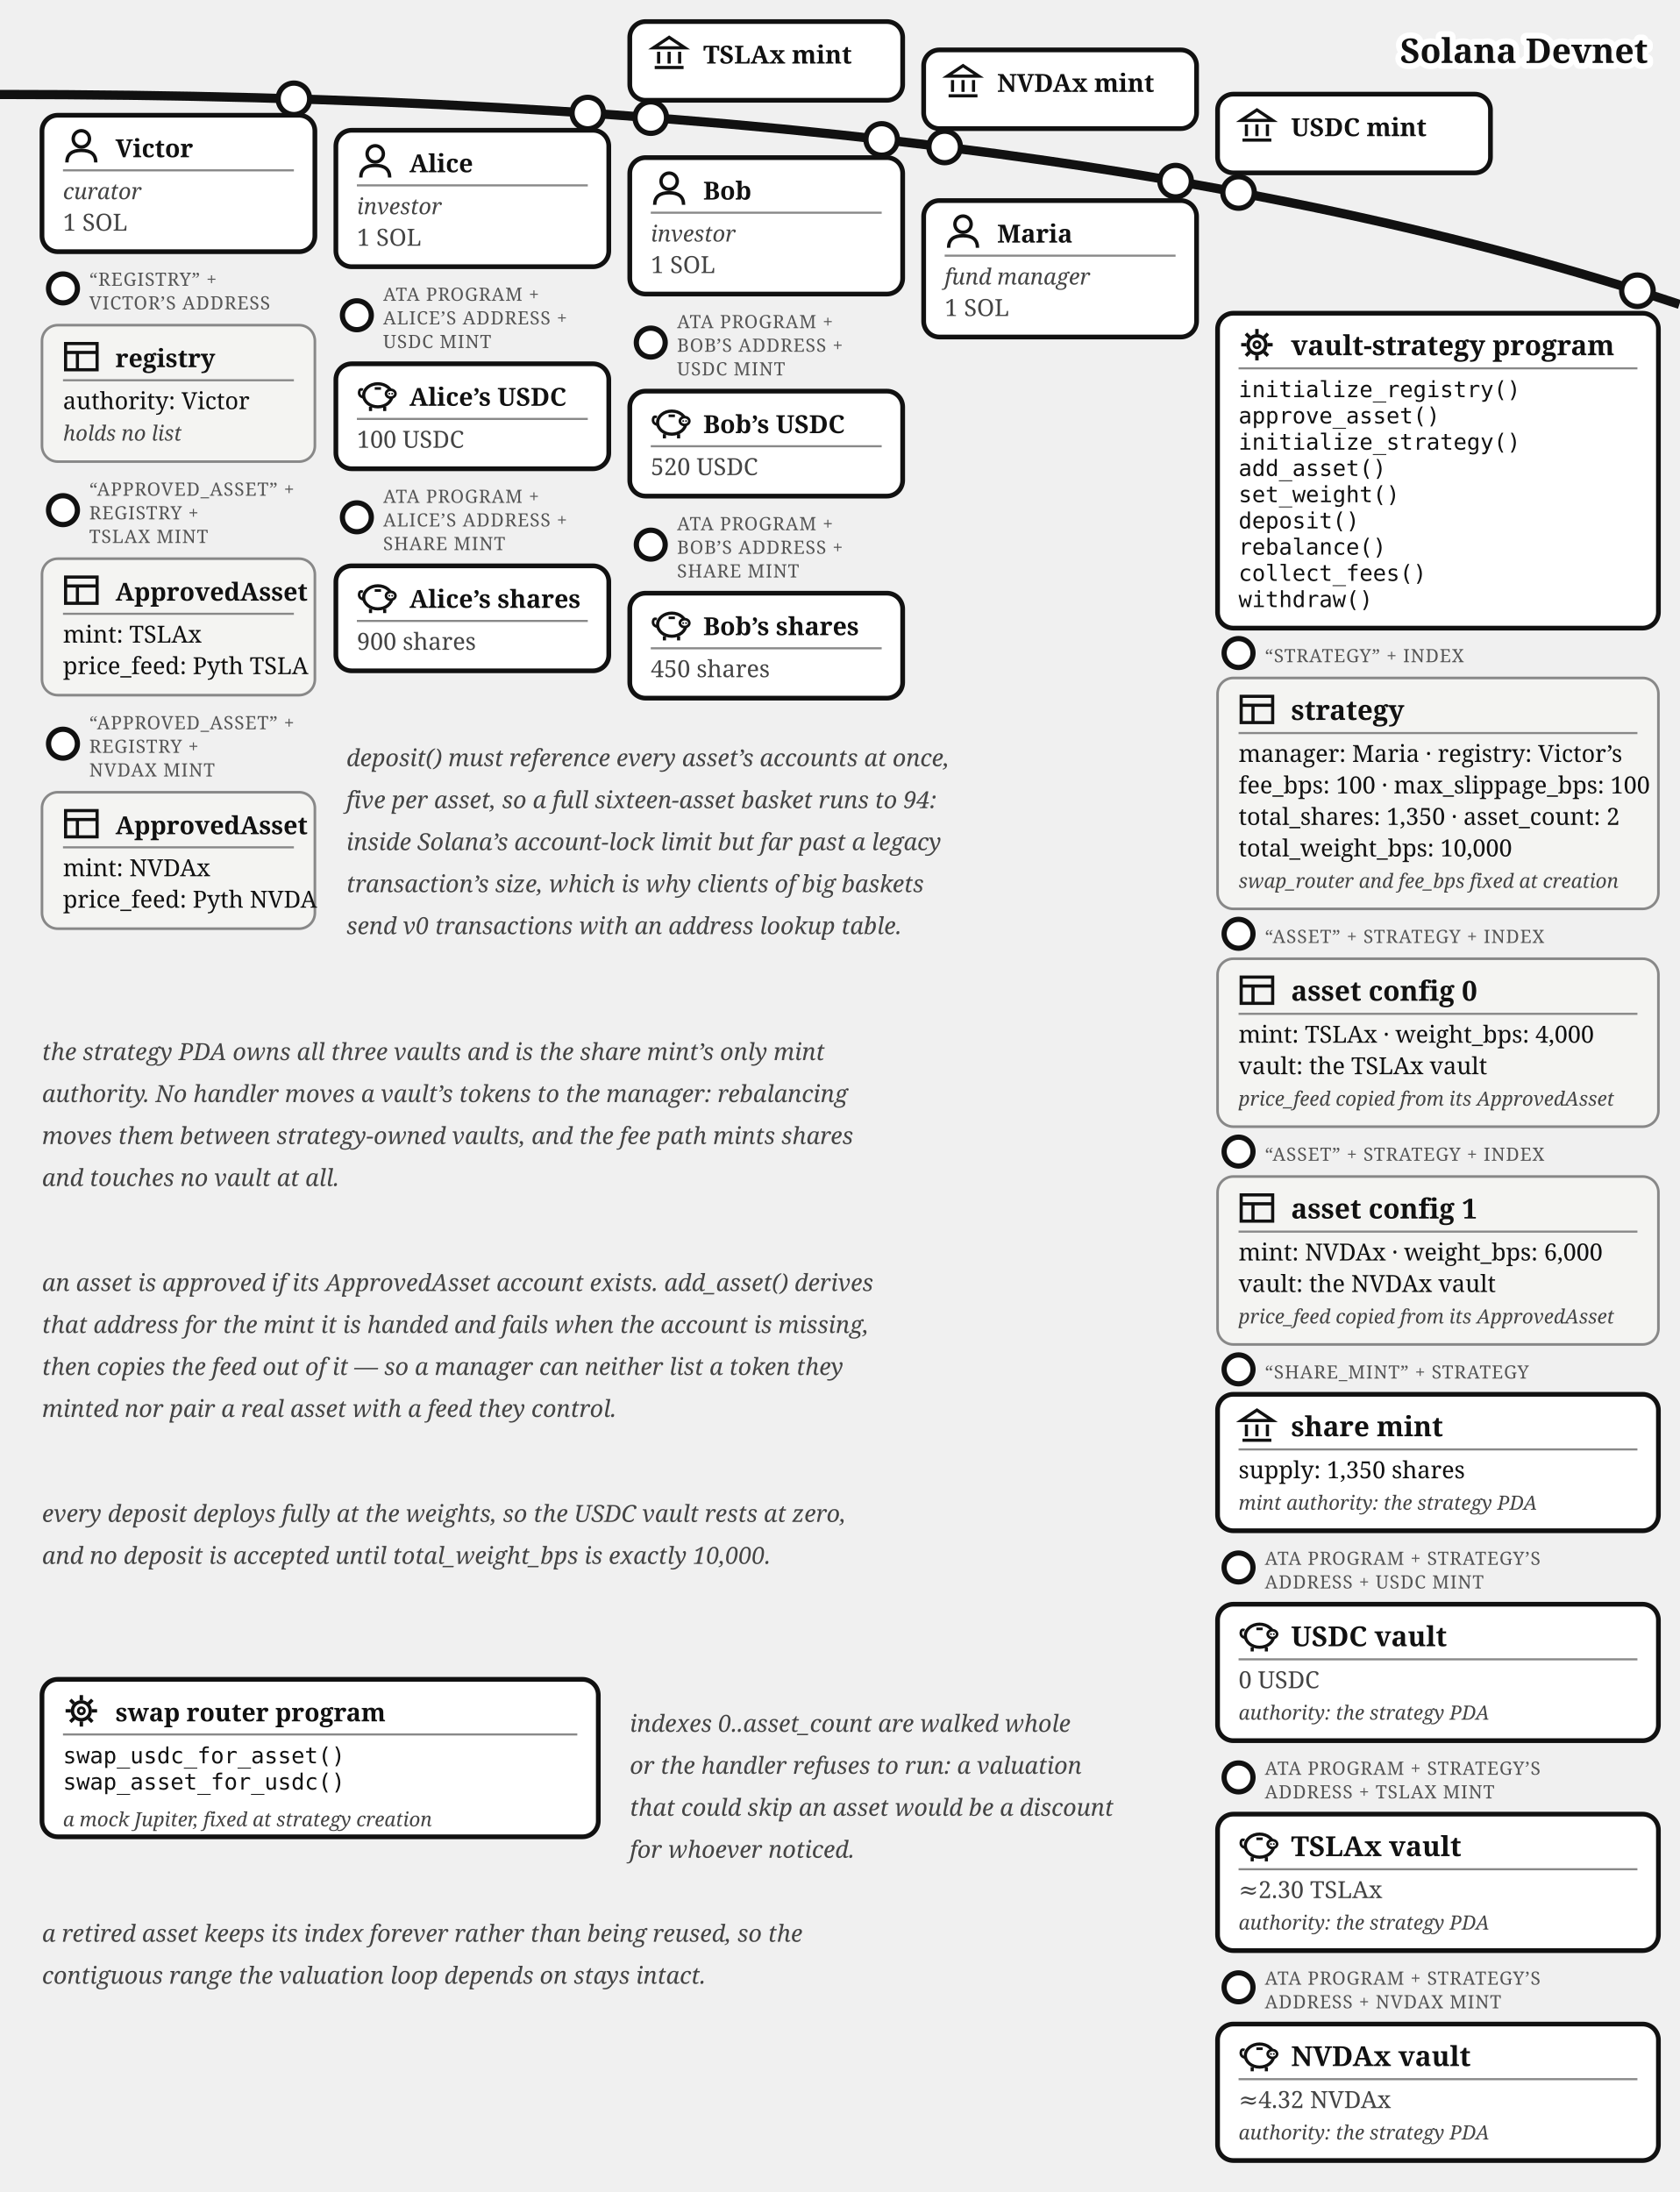
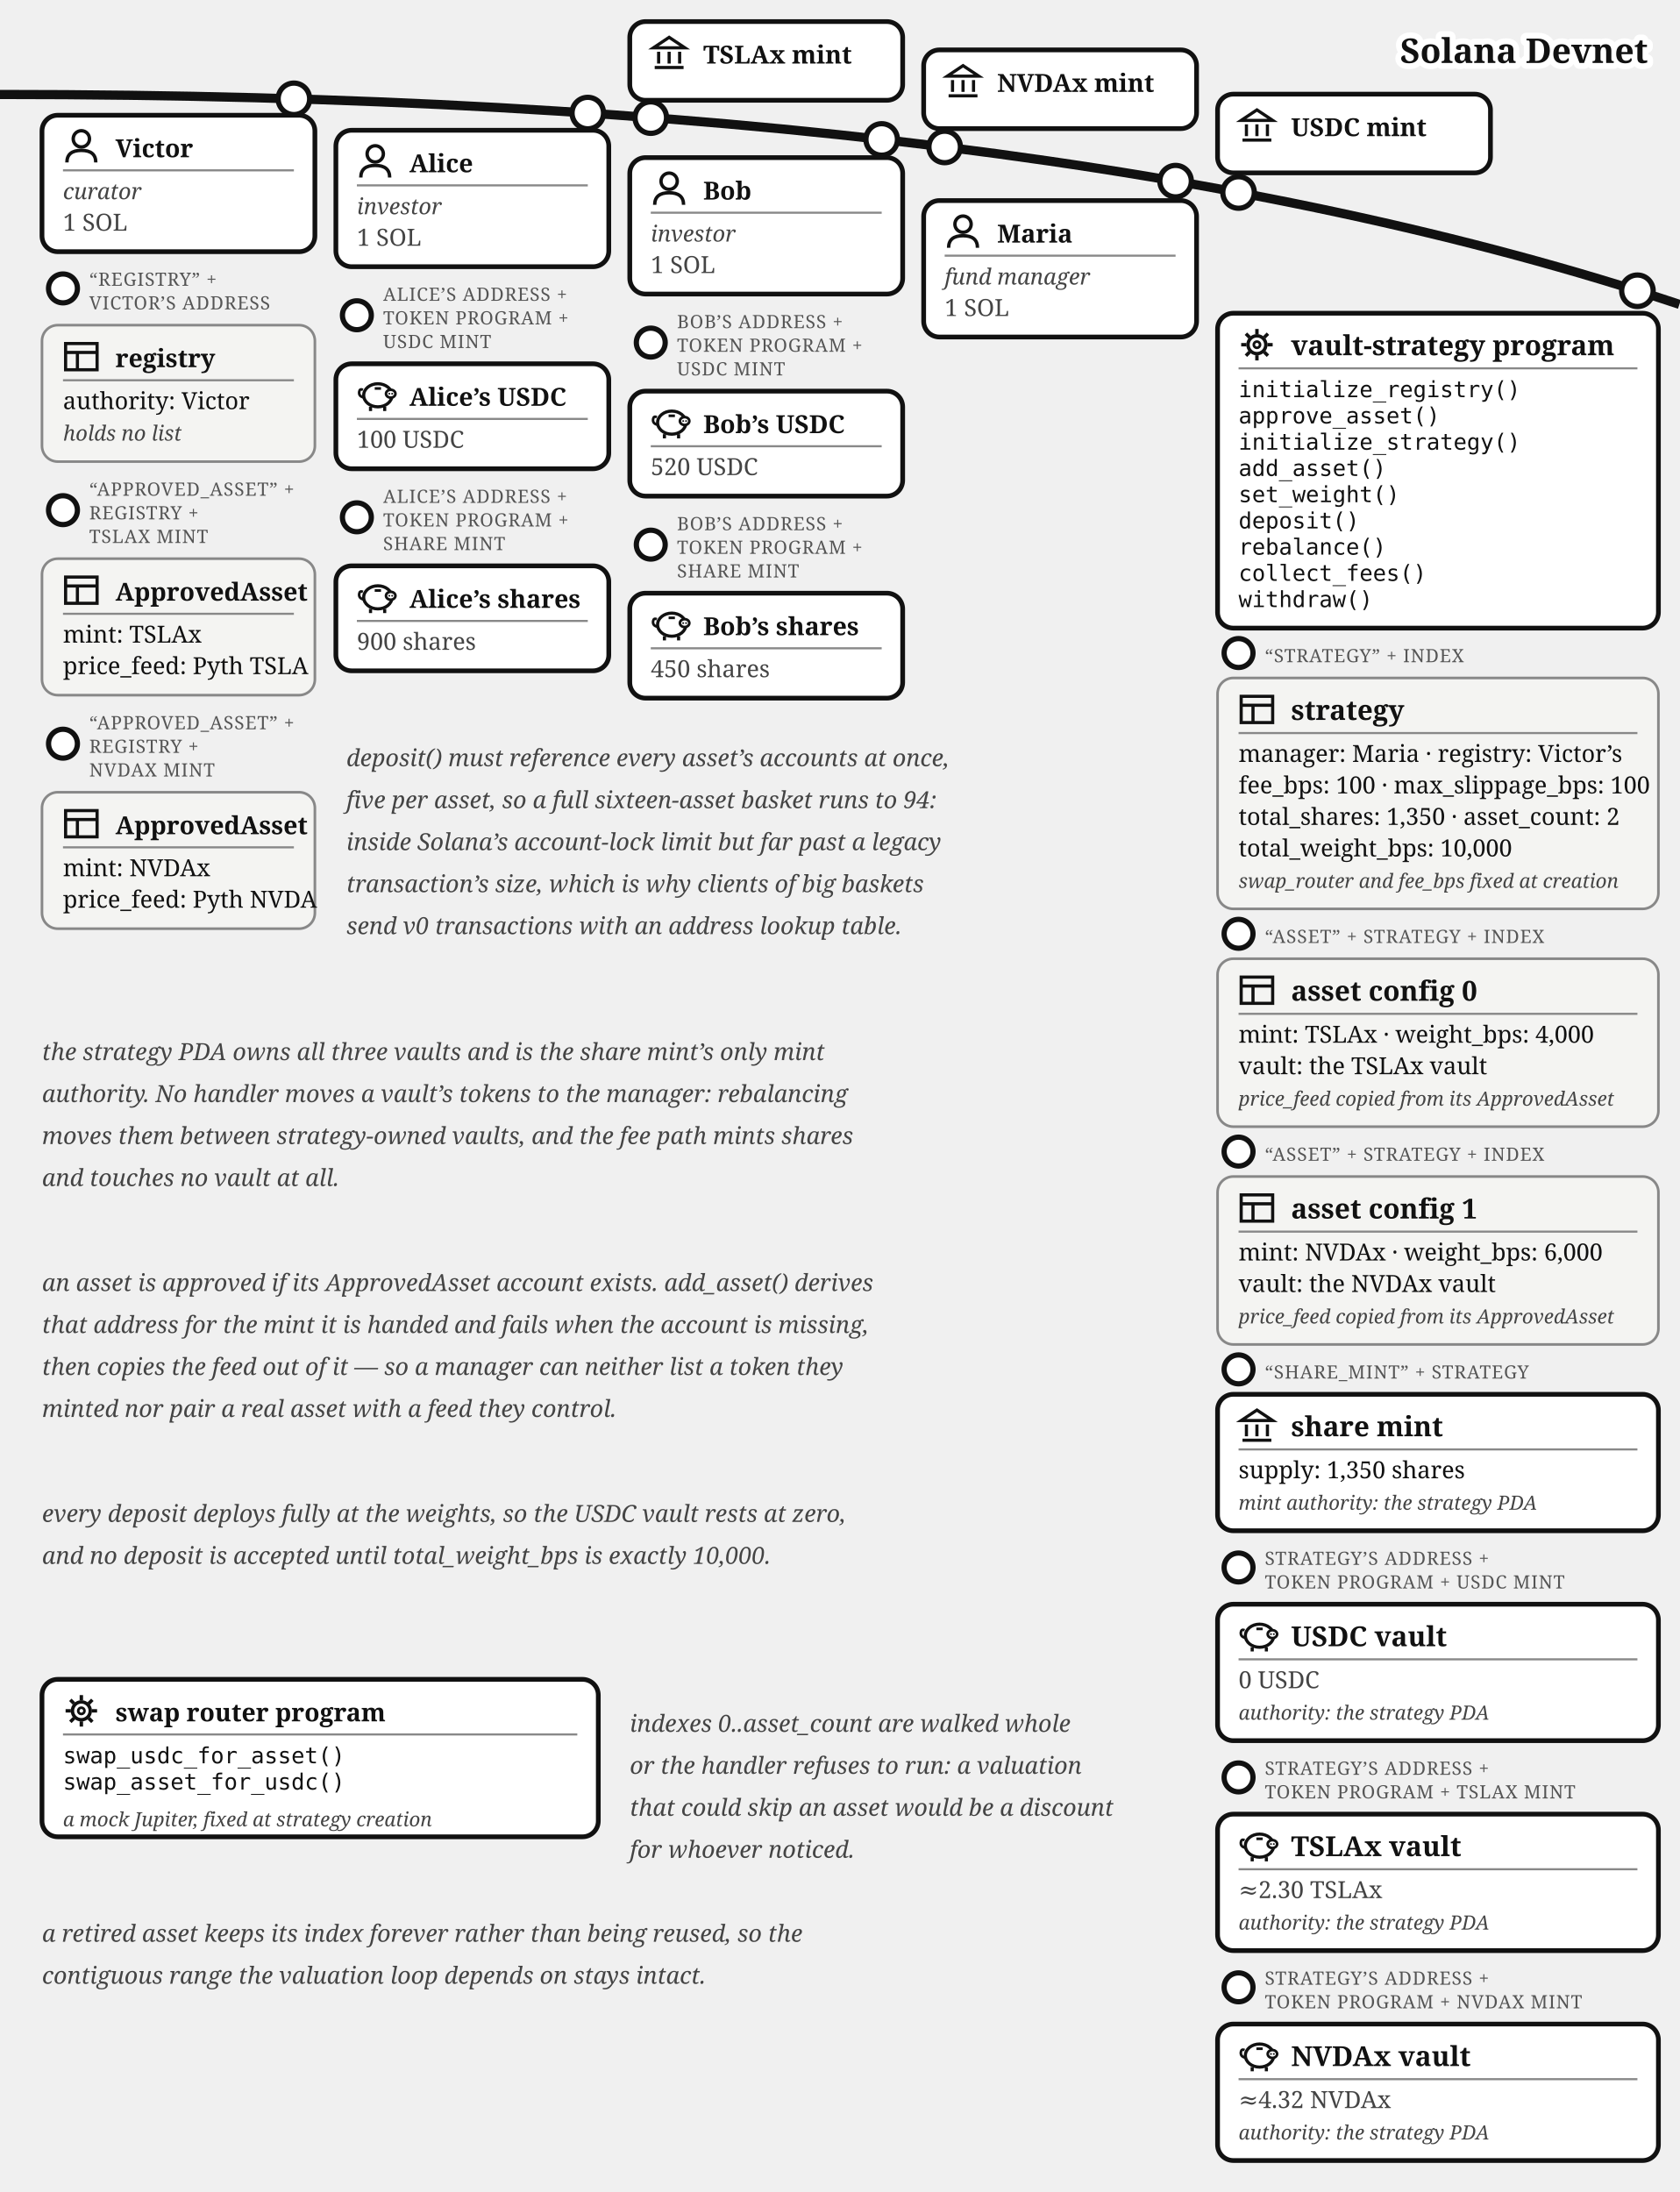
<svg xmlns="http://www.w3.org/2000/svg" viewBox="0 0 640 835.37" font-family="Georgia, serif" fill="#111">
  <path d="M 0,36 Q 400,36 640,116" fill="none" stroke="#111" stroke-width="3.5" />
  <text stroke="#fff" stroke-width="4.5" paint-order="stroke" stroke-linejoin="round" x="628" y="24" font-size="13" fill="#111" font-weight="bold" text-anchor="end">Solana Devnet</text>
  <g>
    <circle cx="248" cy="44.821" r="6" fill="#fff" stroke="#111" stroke-width="2" />
    <rect x="240" y="8.22" width="104" height="30" rx="6" fill="#fff" stroke="#111" stroke-width="1.8" />
    <g transform="translate(248,13.2202)" stroke="#111" stroke-width="1.2" fill="none">
      <path d="M 1,5 L 7,1 L 13,5 Z" />
      <line x1="3" y1="6.5" x2="3" y2="11" />
      <line x1="7" y1="6.5" x2="7" y2="11" />
      <line x1="11" y1="6.5" x2="11" y2="11" />
      <line x1="1.5" y1="12.5" x2="12.5" y2="12.5" />
    </g>
    <text x="268" y="24.22" font-size="9.5" font-weight="bold">TSLAx mint</text>
  </g>
  <g>
    <circle cx="360" cy="56" r="6" fill="#fff" stroke="#111" stroke-width="2" />
    <rect x="352" y="19.015" width="104" height="30" rx="6" fill="#fff" stroke="#111" stroke-width="1.8" />
    <g transform="translate(360,24.0155)" stroke="#111" stroke-width="1.2" fill="none">
      <path d="M 1,5 L 7,1 L 13,5 Z" />
      <line x1="3" y1="6.5" x2="3" y2="11" />
      <line x1="7" y1="6.5" x2="7" y2="11" />
      <line x1="11" y1="6.5" x2="11" y2="11" />
      <line x1="1.5" y1="12.5" x2="12.5" y2="12.5" />
    </g>
    <text x="380" y="35.016" font-size="9.5" font-weight="bold">NVDAx mint</text>
  </g>
  <g>
    <circle cx="472" cy="73.364" r="6" fill="#fff" stroke="#111" stroke-width="2" />
    <rect x="464" y="35.88" width="104" height="30" rx="6" fill="#fff" stroke="#111" stroke-width="1.8" />
    <g transform="translate(472,40.8798)" stroke="#111" stroke-width="1.2" fill="none">
      <path d="M 1,5 L 7,1 L 13,5 Z" />
      <line x1="3" y1="6.5" x2="3" y2="11" />
      <line x1="7" y1="6.5" x2="7" y2="11" />
      <line x1="11" y1="6.5" x2="11" y2="11" />
      <line x1="1.5" y1="12.5" x2="12.5" y2="12.5" />
    </g>
    <text x="492" y="51.88" font-size="9.5" font-weight="bold">USDC mint</text>
  </g>
  <g>
    <circle cx="112" cy="37.663" r="6" fill="#fff" stroke="#111" stroke-width="2" />
    <rect x="16" y="43.917" width="104" height="52" rx="6" fill="#fff" stroke="#111" stroke-width="1.8" />
    <g transform="translate(24,48.9168)">
      <circle cx="7" cy="4" r="3.1" fill="none" stroke="#111" stroke-width="1.3" />
      <path d="M 1.5,13 Q 1.5,8.4 7,8.4 Q 12.5,8.4 12.5,13" fill="none" stroke="#111" stroke-width="1.3" />
    </g>
    <text x="44" y="59.917" font-size="9.5" font-weight="bold">Victor</text>
    <line x1="24" y1="64.917" x2="112" y2="64.917" stroke="#888" stroke-width="0.8" />
    <text x="24" y="75.917" font-size="8.5" font-style="italic" fill="#444">curator</text>
    <text x="24" y="87.917" font-size="9" fill="#444">1 SOL</text>
  </g>
  <g>
    <circle cx="24" cy="109.917" r="5.5" fill="#fff" stroke="#111" stroke-width="2" />
    <text x="34" y="108.917" font-size="7" letter-spacing="0.3" fill="#555">“REGISTRY” +</text>
    <text x="34" y="117.917" font-size="7" letter-spacing="0.3" fill="#555">VICTOR’S ADDRESS</text>
    <rect x="16" y="123.917" width="104" height="52" rx="6" fill="#f4f4f2" stroke="#888" />
    <g transform="translate(24,128.917)" stroke="#111" stroke-width="1.2" fill="none">
      <rect x="1" y="2" width="12" height="10" />
      <line x1="1" y1="5.4" x2="13" y2="5.4" />
      <line x1="5.5" y1="5.4" x2="5.5" y2="12" />
    </g>
    <text x="44" y="139.917" font-size="9.5" font-weight="bold">registry</text>
    <line x1="24" y1="144.917" x2="112" y2="144.917" stroke="#888" stroke-width="0.8" />
    <text x="24" y="155.917" font-size="9">authority: Victor</text>
    <text x="24" y="167.917" font-size="8" font-style="italic" fill="#444">holds no list</text>
  </g>
  <g>
    <circle cx="24" cy="194.417" r="5.5" fill="#fff" stroke="#111" stroke-width="2" />
    <text x="34" y="188.917" font-size="7" letter-spacing="0.3" fill="#555">“APPROVED_ASSET” +</text>
    <text x="34" y="197.917" font-size="7" letter-spacing="0.3" fill="#555">REGISTRY +</text>
    <text x="34" y="206.917" font-size="7" letter-spacing="0.3" fill="#555">TSLAX MINT</text>
    <rect x="16" y="212.917" width="104" height="52" rx="6" fill="#f4f4f2" stroke="#888" />
    <g transform="translate(24,217.917)" stroke="#111" stroke-width="1.2" fill="none">
      <rect x="1" y="2" width="12" height="10" />
      <line x1="1" y1="5.4" x2="13" y2="5.4" />
      <line x1="5.5" y1="5.4" x2="5.5" y2="12" />
    </g>
    <text x="44" y="228.917" font-size="9.5" font-weight="bold">ApprovedAsset</text>
    <line x1="24" y1="233.917" x2="112" y2="233.917" stroke="#888" stroke-width="0.8" />
    <text x="24" y="244.917" font-size="9">mint: TSLAx</text>
    <text x="24" y="256.917" font-size="9">price_feed: Pyth TSLA</text>
  </g>
  <g>
    <circle cx="24" cy="283.417" r="5.5" fill="#fff" stroke="#111" stroke-width="2" />
    <text x="34" y="277.917" font-size="7" letter-spacing="0.3" fill="#555">“APPROVED_ASSET” +</text>
    <text x="34" y="286.917" font-size="7" letter-spacing="0.3" fill="#555">REGISTRY +</text>
    <text x="34" y="295.917" font-size="7" letter-spacing="0.3" fill="#555">NVDAX MINT</text>
    <rect x="16" y="301.917" width="104" height="52" rx="6" fill="#f4f4f2" stroke="#888" />
    <g transform="translate(24,306.917)" stroke="#111" stroke-width="1.2" fill="none">
      <rect x="1" y="2" width="12" height="10" />
      <line x1="1" y1="5.4" x2="13" y2="5.4" />
      <line x1="5.5" y1="5.4" x2="5.5" y2="12" />
    </g>
    <text x="44" y="317.917" font-size="9.5" font-weight="bold">ApprovedAsset</text>
    <line x1="24" y1="322.917" x2="112" y2="322.917" stroke="#888" stroke-width="0.8" />
    <text x="24" y="333.917" font-size="9">mint: NVDAx</text>
    <text x="24" y="345.917" font-size="9">price_feed: Pyth NVDA</text>
  </g>
  <g>
    <circle cx="224" cy="43.091" r="6" fill="#fff" stroke="#111" stroke-width="2" />
    <rect x="128" y="49.644" width="104" height="52" rx="6" fill="#fff" stroke="#111" stroke-width="1.8" />
    <g transform="translate(136,54.6439)">
      <circle cx="7" cy="4" r="3.1" fill="none" stroke="#111" stroke-width="1.3" />
      <path d="M 1.5,13 Q 1.5,8.4 7,8.4 Q 12.5,8.4 12.5,13" fill="none" stroke="#111" stroke-width="1.3" />
    </g>
    <text x="156" y="65.644" font-size="9.5" font-weight="bold">Alice</text>
    <line x1="136" y1="70.644" x2="224" y2="70.644" stroke="#888" stroke-width="0.8" />
    <text x="136" y="81.644" font-size="8.5" font-style="italic" fill="#444">investor</text>
    <text x="136" y="93.644" font-size="9" fill="#444">1 SOL</text>
  </g>
  <g>
    <circle cx="136" cy="120.144" r="5.5" fill="#fff" stroke="#111" stroke-width="2" />
-     <text x="146" y="114.644" font-size="7" letter-spacing="0.3" fill="#555">ATA PROGRAM +</text>
-     <text x="146" y="123.644" font-size="7" letter-spacing="0.3" fill="#555">ALICE’S ADDRESS +</text>
+     <text x="146" y="114.644" font-size="7" letter-spacing="0.3" fill="#555">ALICE’S ADDRESS +</text>
+     <text x="146" y="123.644" font-size="7" letter-spacing="0.3" fill="#555">TOKEN PROGRAM +</text>
    <text x="146" y="132.644" font-size="7" letter-spacing="0.3" fill="#555">USDC MINT</text>
    <rect x="128" y="138.644" width="104" height="40" rx="6" fill="#fff" stroke="#111" stroke-width="1.8" />
    <g transform="translate(136,143.644)">
      <path d="M 2.6,7.8 Q 0.6,7.4 0.9,5.6 Q 1.1,4.4 2.3,4.9" fill="none" stroke="#111" stroke-width="1" />
      <ellipse cx="8" cy="7" rx="5.4" ry="4.4" fill="none" stroke="#111" stroke-width="1.2" />
      <ellipse cx="12.9" cy="6.4" rx="1.8" ry="1.5" fill="#fff" stroke="#111" stroke-width="1" />
      <circle cx="12.35" cy="6.4" r="0.35" fill="#111" />
      <circle cx="13.45" cy="6.4" r="0.35" fill="#111" />
      <line x1="5.2" y1="11.4" x2="5.2" y2="13" stroke="#111" stroke-width="1.2" />
      <line x1="10.6" y1="11.4" x2="10.6" y2="13" stroke="#111" stroke-width="1.2" />
      <line x1="6.8" y1="4.4" x2="9.2" y2="4.4" stroke="#111" stroke-width="1" />
    </g>
    <text x="156" y="154.644" font-size="9.5" font-weight="bold">Alice’s USDC</text>
    <line x1="136" y1="159.644" x2="224" y2="159.644" stroke="#888" stroke-width="0.8" />
    <text x="136" y="170.644" font-size="9" fill="#444">100 USDC</text>
  </g>
  <g>
    <circle cx="136" cy="197.144" r="5.5" fill="#fff" stroke="#111" stroke-width="2" />
-     <text x="146" y="191.644" font-size="7" letter-spacing="0.3" fill="#555">ATA PROGRAM +</text>
-     <text x="146" y="200.644" font-size="7" letter-spacing="0.3" fill="#555">ALICE’S ADDRESS +</text>
+     <text x="146" y="191.644" font-size="7" letter-spacing="0.3" fill="#555">ALICE’S ADDRESS +</text>
+     <text x="146" y="200.644" font-size="7" letter-spacing="0.3" fill="#555">TOKEN PROGRAM +</text>
    <text x="146" y="209.644" font-size="7" letter-spacing="0.3" fill="#555">SHARE MINT</text>
    <rect x="128" y="215.644" width="104" height="40" rx="6" fill="#fff" stroke="#111" stroke-width="1.8" />
    <g transform="translate(136,220.644)">
      <path d="M 2.6,7.8 Q 0.6,7.4 0.9,5.6 Q 1.1,4.4 2.3,4.9" fill="none" stroke="#111" stroke-width="1" />
      <ellipse cx="8" cy="7" rx="5.4" ry="4.4" fill="none" stroke="#111" stroke-width="1.2" />
      <ellipse cx="12.9" cy="6.4" rx="1.8" ry="1.5" fill="#fff" stroke="#111" stroke-width="1" />
      <circle cx="12.35" cy="6.4" r="0.35" fill="#111" />
      <circle cx="13.45" cy="6.4" r="0.35" fill="#111" />
      <line x1="5.2" y1="11.4" x2="5.2" y2="13" stroke="#111" stroke-width="1.2" />
      <line x1="10.6" y1="11.4" x2="10.6" y2="13" stroke="#111" stroke-width="1.2" />
      <line x1="6.8" y1="4.4" x2="9.2" y2="4.4" stroke="#111" stroke-width="1" />
    </g>
    <text x="156" y="231.644" font-size="9.5" font-weight="bold">Alice’s shares</text>
    <line x1="136" y1="236.644" x2="224" y2="236.644" stroke="#888" stroke-width="0.8" />
    <text x="136" y="247.644" font-size="9" fill="#444">900 shares</text>
  </g>
  <g>
    <circle cx="336" cy="53.138" r="6" fill="#fff" stroke="#111" stroke-width="2" />
    <rect x="240" y="60.062" width="104" height="52" rx="6" fill="#fff" stroke="#111" stroke-width="1.8" />
    <g transform="translate(248,65.0617)">
      <circle cx="7" cy="4" r="3.1" fill="none" stroke="#111" stroke-width="1.3" />
      <path d="M 1.5,13 Q 1.5,8.4 7,8.4 Q 12.5,8.4 12.5,13" fill="none" stroke="#111" stroke-width="1.3" />
    </g>
    <text x="268" y="76.062" font-size="9.5" font-weight="bold">Bob</text>
    <line x1="248" y1="81.062" x2="336" y2="81.062" stroke="#888" stroke-width="0.8" />
    <text x="248" y="92.062" font-size="8.5" font-style="italic" fill="#444">investor</text>
    <text x="248" y="104.062" font-size="9" fill="#444">1 SOL</text>
  </g>
  <g>
    <circle cx="248" cy="130.562" r="5.5" fill="#fff" stroke="#111" stroke-width="2" />
-     <text x="258" y="125.062" font-size="7" letter-spacing="0.3" fill="#555">ATA PROGRAM +</text>
-     <text x="258" y="134.062" font-size="7" letter-spacing="0.3" fill="#555">BOB’S ADDRESS +</text>
+     <text x="258" y="125.062" font-size="7" letter-spacing="0.3" fill="#555">BOB’S ADDRESS +</text>
+     <text x="258" y="134.062" font-size="7" letter-spacing="0.3" fill="#555">TOKEN PROGRAM +</text>
    <text x="258" y="143.062" font-size="7" letter-spacing="0.3" fill="#555">USDC MINT</text>
    <rect x="240" y="149.062" width="104" height="40" rx="6" fill="#fff" stroke="#111" stroke-width="1.8" />
    <g transform="translate(248,154.062)">
      <path d="M 2.6,7.8 Q 0.6,7.4 0.9,5.6 Q 1.1,4.4 2.3,4.9" fill="none" stroke="#111" stroke-width="1" />
      <ellipse cx="8" cy="7" rx="5.4" ry="4.4" fill="none" stroke="#111" stroke-width="1.2" />
      <ellipse cx="12.9" cy="6.4" rx="1.8" ry="1.5" fill="#fff" stroke="#111" stroke-width="1" />
      <circle cx="12.35" cy="6.4" r="0.35" fill="#111" />
      <circle cx="13.45" cy="6.4" r="0.35" fill="#111" />
      <line x1="5.2" y1="11.4" x2="5.2" y2="13" stroke="#111" stroke-width="1.2" />
      <line x1="10.6" y1="11.4" x2="10.6" y2="13" stroke="#111" stroke-width="1.2" />
      <line x1="6.8" y1="4.4" x2="9.2" y2="4.4" stroke="#111" stroke-width="1" />
    </g>
    <text x="268" y="165.062" font-size="9.5" font-weight="bold">Bob’s USDC</text>
    <line x1="248" y1="170.062" x2="336" y2="170.062" stroke="#888" stroke-width="0.8" />
    <text x="248" y="181.062" font-size="9" fill="#444">520 USDC</text>
  </g>
  <g>
    <circle cx="248" cy="207.562" r="5.5" fill="#fff" stroke="#111" stroke-width="2" />
-     <text x="258" y="202.062" font-size="7" letter-spacing="0.3" fill="#555">ATA PROGRAM +</text>
-     <text x="258" y="211.062" font-size="7" letter-spacing="0.3" fill="#555">BOB’S ADDRESS +</text>
+     <text x="258" y="202.062" font-size="7" letter-spacing="0.3" fill="#555">BOB’S ADDRESS +</text>
+     <text x="258" y="211.062" font-size="7" letter-spacing="0.3" fill="#555">TOKEN PROGRAM +</text>
    <text x="258" y="220.062" font-size="7" letter-spacing="0.3" fill="#555">SHARE MINT</text>
    <rect x="240" y="226.062" width="104" height="40" rx="6" fill="#fff" stroke="#111" stroke-width="1.8" />
    <g transform="translate(248,231.062)">
      <path d="M 2.6,7.8 Q 0.6,7.4 0.9,5.6 Q 1.1,4.4 2.3,4.9" fill="none" stroke="#111" stroke-width="1" />
      <ellipse cx="8" cy="7" rx="5.4" ry="4.4" fill="none" stroke="#111" stroke-width="1.2" />
      <ellipse cx="12.9" cy="6.4" rx="1.8" ry="1.5" fill="#fff" stroke="#111" stroke-width="1" />
      <circle cx="12.35" cy="6.4" r="0.35" fill="#111" />
      <circle cx="13.45" cy="6.4" r="0.35" fill="#111" />
      <line x1="5.2" y1="11.4" x2="5.2" y2="13" stroke="#111" stroke-width="1.2" />
      <line x1="10.6" y1="11.4" x2="10.6" y2="13" stroke="#111" stroke-width="1.2" />
      <line x1="6.8" y1="4.4" x2="9.2" y2="4.4" stroke="#111" stroke-width="1" />
    </g>
    <text x="268" y="242.062" font-size="9.5" font-weight="bold">Bob’s shares</text>
    <line x1="248" y1="247.062" x2="336" y2="247.062" stroke="#888" stroke-width="0.8" />
    <text x="248" y="258.062" font-size="9" fill="#444">450 shares</text>
  </g>
  <g>
    <circle cx="448" cy="69.033" r="6" fill="#fff" stroke="#111" stroke-width="2" />
    <rect x="352" y="76.436" width="104" height="52" rx="6" fill="#fff" stroke="#111" stroke-width="1.8" />
    <g transform="translate(360,81.4364)">
      <circle cx="7" cy="4" r="3.1" fill="none" stroke="#111" stroke-width="1.3" />
      <path d="M 1.5,13 Q 1.5,8.4 7,8.4 Q 12.5,8.4 12.5,13" fill="none" stroke="#111" stroke-width="1.3" />
    </g>
    <text x="380" y="92.436" font-size="9.5" font-weight="bold">Maria</text>
    <line x1="360" y1="97.436" x2="448" y2="97.436" stroke="#888" stroke-width="0.8" />
    <text x="360" y="108.436" font-size="8.5" font-style="italic" fill="#444">fund manager</text>
    <text x="360" y="120.436" font-size="9" fill="#444">1 SOL</text>
  </g>
  <g>
    <circle cx="624" cy="110.812" r="6" fill="#fff" stroke="#111" stroke-width="2" />
    <rect x="464" y="119.37" width="168" height="120" rx="6" fill="#fff" stroke="#111" stroke-width="1.8" />
    <g transform="translate(472,124.37)">
      <circle cx="7" cy="7" r="3.4" fill="none" stroke="#111" stroke-width="1.3" />
      <circle cx="7" cy="7" r="1.2" fill="none" stroke="#111" stroke-width="1" />
      <g stroke="#111" stroke-width="1.3">
        <line x1="7" y1="1" x2="7" y2="3" />
        <line x1="7" y1="11" x2="7" y2="13" />
        <line x1="1" y1="7" x2="3" y2="7" />
        <line x1="11" y1="7" x2="13" y2="7" />
        <line x1="2.8" y1="2.8" x2="4.2" y2="4.2" />
        <line x1="9.8" y1="9.8" x2="11.2" y2="11.2" />
        <line x1="11.2" y1="2.8" x2="9.8" y2="4.2" />
        <line x1="2.8" y1="11.2" x2="4.2" y2="9.8" />
      </g>
    </g>
    <text x="492" y="135.37" font-size="10.5" font-weight="bold">vault-strategy program</text>
    <line x1="472" y1="140.37" x2="624" y2="140.37" stroke="#888" stroke-width="0.8" />
    <text x="472" y="151.37" font-size="8.5" font-family="Menlo, monospace">initialize_registry()</text>
    <text x="472" y="161.37" font-size="8.5" font-family="Menlo, monospace">approve_asset()</text>
    <text x="472" y="171.37" font-size="8.5" font-family="Menlo, monospace">initialize_strategy()</text>
    <text x="472" y="181.37" font-size="8.5" font-family="Menlo, monospace">add_asset()</text>
    <text x="472" y="191.37" font-size="8.5" font-family="Menlo, monospace">set_weight()</text>
    <text x="472" y="201.37" font-size="8.5" font-family="Menlo, monospace">deposit()</text>
    <text x="472" y="211.37" font-size="8.5" font-family="Menlo, monospace">rebalance()</text>
    <text x="472" y="221.37" font-size="8.5" font-family="Menlo, monospace">collect_fees()</text>
    <text x="472" y="231.37" font-size="8.5" font-family="Menlo, monospace">withdraw()</text>
  </g>
  <g>
    <circle cx="472" cy="248.87" r="5.5" fill="#fff" stroke="#111" stroke-width="2" />
    <text x="482" y="252.37" font-size="7" letter-spacing="0.3" fill="#555">“STRATEGY” + INDEX</text>
    <rect x="464" y="258.37" width="168" height="88" rx="6" fill="#f4f4f2" stroke="#888" />
    <g transform="translate(472,263.37)" stroke="#111" stroke-width="1.2" fill="none">
      <rect x="1" y="2" width="12" height="10" />
      <line x1="1" y1="5.4" x2="13" y2="5.4" />
      <line x1="5.5" y1="5.4" x2="5.5" y2="12" />
    </g>
    <text x="492" y="274.37" font-size="10.5" font-weight="bold">strategy</text>
    <line x1="472" y1="279.37" x2="624" y2="279.37" stroke="#888" stroke-width="0.8" />
    <text x="472" y="290.37" font-size="9">manager: Maria · registry: Victor’s</text>
    <text x="472" y="302.37" font-size="9">fee_bps: 100 · max_slippage_bps: 100</text>
    <text x="472" y="314.37" font-size="9">total_shares: 1,350 · asset_count: 2</text>
    <text x="472" y="326.37" font-size="9">total_weight_bps: 10,000</text>
    <text x="472" y="338.37" font-size="7.5" font-style="italic" fill="#444">swap_router and fee_bps fixed at creation</text>
  </g>
  <g>
    <circle cx="472" cy="355.87" r="5.5" fill="#fff" stroke="#111" stroke-width="2" />
    <text x="482" y="359.37" font-size="7" letter-spacing="0.3" fill="#555">“ASSET” + STRATEGY + INDEX</text>
    <rect x="464" y="365.37" width="168" height="64" rx="6" fill="#f4f4f2" stroke="#888" />
    <g transform="translate(472,370.37)" stroke="#111" stroke-width="1.2" fill="none">
      <rect x="1" y="2" width="12" height="10" />
      <line x1="1" y1="5.4" x2="13" y2="5.4" />
      <line x1="5.5" y1="5.4" x2="5.5" y2="12" />
    </g>
    <text x="492" y="381.37" font-size="10.5" font-weight="bold">asset config 0</text>
    <line x1="472" y1="386.37" x2="624" y2="386.37" stroke="#888" stroke-width="0.8" />
    <text x="472" y="397.37" font-size="9">mint: TSLAx · weight_bps: 4,000</text>
    <text x="472" y="409.37" font-size="9">vault: the TSLAx vault</text>
    <text x="472" y="421.37" font-size="7.5" font-style="italic" fill="#444">price_feed copied from its ApprovedAsset</text>
  </g>
  <g>
    <circle cx="472" cy="438.87" r="5.5" fill="#fff" stroke="#111" stroke-width="2" />
    <text x="482" y="442.37" font-size="7" letter-spacing="0.3" fill="#555">“ASSET” + STRATEGY + INDEX</text>
    <rect x="464" y="448.37" width="168" height="64" rx="6" fill="#f4f4f2" stroke="#888" />
    <g transform="translate(472,453.37)" stroke="#111" stroke-width="1.2" fill="none">
      <rect x="1" y="2" width="12" height="10" />
      <line x1="1" y1="5.4" x2="13" y2="5.4" />
      <line x1="5.5" y1="5.4" x2="5.5" y2="12" />
    </g>
    <text x="492" y="464.37" font-size="10.5" font-weight="bold">asset config 1</text>
    <line x1="472" y1="469.37" x2="624" y2="469.37" stroke="#888" stroke-width="0.8" />
    <text x="472" y="480.37" font-size="9">mint: NVDAx · weight_bps: 6,000</text>
    <text x="472" y="492.37" font-size="9">vault: the NVDAx vault</text>
    <text x="472" y="504.37" font-size="7.5" font-style="italic" fill="#444">price_feed copied from its ApprovedAsset</text>
  </g>
  <g>
    <circle cx="472" cy="521.87" r="5.5" fill="#fff" stroke="#111" stroke-width="2" />
    <text x="482" y="525.37" font-size="7" letter-spacing="0.3" fill="#555">“SHARE_MINT” + STRATEGY</text>
    <rect x="464" y="531.37" width="168" height="52" rx="6" fill="#fff" stroke="#111" stroke-width="1.8" />
    <g transform="translate(472,536.37)" stroke="#111" stroke-width="1.2" fill="none">
      <path d="M 1,5 L 7,1 L 13,5 Z" />
      <line x1="3" y1="6.5" x2="3" y2="11" />
      <line x1="7" y1="6.5" x2="7" y2="11" />
      <line x1="11" y1="6.5" x2="11" y2="11" />
      <line x1="1.5" y1="12.5" x2="12.5" y2="12.5" />
    </g>
    <text x="492" y="547.37" font-size="10.5" font-weight="bold">share mint</text>
    <line x1="472" y1="552.37" x2="624" y2="552.37" stroke="#888" stroke-width="0.8" />
    <text x="472" y="563.37" font-size="9">supply: 1,350 shares</text>
    <text x="472" y="575.37" font-size="7.5" font-style="italic" fill="#444">mint authority: the strategy PDA</text>
  </g>
  <g>
    <circle cx="472" cy="597.37" r="5.5" fill="#fff" stroke="#111" stroke-width="2" />
-     <text x="482" y="596.37" font-size="7" letter-spacing="0.3" fill="#555">ATA PROGRAM + STRATEGY’S</text>
-     <text x="482" y="605.37" font-size="7" letter-spacing="0.3" fill="#555">ADDRESS + USDC MINT</text>
+     <text x="482" y="596.37" font-size="7" letter-spacing="0.3" fill="#555">STRATEGY’S ADDRESS +</text>
+     <text x="482" y="605.37" font-size="7" letter-spacing="0.3" fill="#555">TOKEN PROGRAM + USDC MINT</text>
    <rect x="464" y="611.37" width="168" height="52" rx="6" fill="#fff" stroke="#111" stroke-width="1.8" />
    <g transform="translate(472,616.37)">
      <path d="M 2.6,7.8 Q 0.6,7.4 0.9,5.6 Q 1.1,4.4 2.3,4.9" fill="none" stroke="#111" stroke-width="1" />
      <ellipse cx="8" cy="7" rx="5.4" ry="4.4" fill="none" stroke="#111" stroke-width="1.2" />
      <ellipse cx="12.9" cy="6.4" rx="1.8" ry="1.5" fill="#fff" stroke="#111" stroke-width="1" />
      <circle cx="12.35" cy="6.4" r="0.35" fill="#111" />
      <circle cx="13.45" cy="6.4" r="0.35" fill="#111" />
      <line x1="5.2" y1="11.4" x2="5.2" y2="13" stroke="#111" stroke-width="1.2" />
      <line x1="10.6" y1="11.4" x2="10.6" y2="13" stroke="#111" stroke-width="1.2" />
      <line x1="6.8" y1="4.4" x2="9.2" y2="4.4" stroke="#111" stroke-width="1" />
    </g>
    <text x="492" y="627.37" font-size="10.5" font-weight="bold">USDC vault</text>
    <line x1="472" y1="632.37" x2="624" y2="632.37" stroke="#888" stroke-width="0.8" />
    <text x="472" y="643.37" font-size="9" fill="#444">0 USDC</text>
    <text x="472" y="655.37" font-size="7.5" font-style="italic" fill="#444">authority: the strategy PDA</text>
  </g>
  <g>
    <circle cx="472" cy="677.37" r="5.5" fill="#fff" stroke="#111" stroke-width="2" />
-     <text x="482" y="676.37" font-size="7" letter-spacing="0.3" fill="#555">ATA PROGRAM + STRATEGY’S</text>
-     <text x="482" y="685.37" font-size="7" letter-spacing="0.3" fill="#555">ADDRESS + TSLAX MINT</text>
+     <text x="482" y="676.37" font-size="7" letter-spacing="0.3" fill="#555">STRATEGY’S ADDRESS +</text>
+     <text x="482" y="685.37" font-size="7" letter-spacing="0.3" fill="#555">TOKEN PROGRAM + TSLAX MINT</text>
    <rect x="464" y="691.37" width="168" height="52" rx="6" fill="#fff" stroke="#111" stroke-width="1.8" />
    <g transform="translate(472,696.37)">
      <path d="M 2.6,7.8 Q 0.6,7.4 0.9,5.6 Q 1.1,4.4 2.3,4.9" fill="none" stroke="#111" stroke-width="1" />
      <ellipse cx="8" cy="7" rx="5.4" ry="4.4" fill="none" stroke="#111" stroke-width="1.2" />
      <ellipse cx="12.9" cy="6.4" rx="1.8" ry="1.5" fill="#fff" stroke="#111" stroke-width="1" />
      <circle cx="12.35" cy="6.4" r="0.35" fill="#111" />
      <circle cx="13.45" cy="6.4" r="0.35" fill="#111" />
      <line x1="5.2" y1="11.4" x2="5.2" y2="13" stroke="#111" stroke-width="1.2" />
      <line x1="10.6" y1="11.4" x2="10.6" y2="13" stroke="#111" stroke-width="1.2" />
      <line x1="6.8" y1="4.4" x2="9.2" y2="4.4" stroke="#111" stroke-width="1" />
    </g>
    <text x="492" y="707.37" font-size="10.5" font-weight="bold">TSLAx vault</text>
    <line x1="472" y1="712.37" x2="624" y2="712.37" stroke="#888" stroke-width="0.8" />
    <text x="472" y="723.37" font-size="9" fill="#444">≈2.30 TSLAx</text>
    <text x="472" y="735.37" font-size="7.5" font-style="italic" fill="#444">authority: the strategy PDA</text>
  </g>
  <g>
    <circle cx="472" cy="757.37" r="5.5" fill="#fff" stroke="#111" stroke-width="2" />
-     <text x="482" y="756.37" font-size="7" letter-spacing="0.3" fill="#555">ATA PROGRAM + STRATEGY’S</text>
-     <text x="482" y="765.37" font-size="7" letter-spacing="0.3" fill="#555">ADDRESS + NVDAX MINT</text>
+     <text x="482" y="756.37" font-size="7" letter-spacing="0.3" fill="#555">STRATEGY’S ADDRESS +</text>
+     <text x="482" y="765.37" font-size="7" letter-spacing="0.3" fill="#555">TOKEN PROGRAM + NVDAX MINT</text>
    <rect x="464" y="771.37" width="168" height="52" rx="6" fill="#fff" stroke="#111" stroke-width="1.8" />
    <g transform="translate(472,776.37)">
      <path d="M 2.6,7.8 Q 0.6,7.4 0.9,5.6 Q 1.1,4.4 2.3,4.9" fill="none" stroke="#111" stroke-width="1" />
      <ellipse cx="8" cy="7" rx="5.4" ry="4.4" fill="none" stroke="#111" stroke-width="1.2" />
      <ellipse cx="12.9" cy="6.4" rx="1.8" ry="1.5" fill="#fff" stroke="#111" stroke-width="1" />
      <circle cx="12.35" cy="6.4" r="0.35" fill="#111" />
      <circle cx="13.45" cy="6.4" r="0.35" fill="#111" />
      <line x1="5.2" y1="11.4" x2="5.2" y2="13" stroke="#111" stroke-width="1.2" />
      <line x1="10.6" y1="11.4" x2="10.6" y2="13" stroke="#111" stroke-width="1.2" />
      <line x1="6.8" y1="4.4" x2="9.2" y2="4.4" stroke="#111" stroke-width="1" />
    </g>
    <text x="492" y="787.37" font-size="10.5" font-weight="bold">NVDAx vault</text>
    <line x1="472" y1="792.37" x2="624" y2="792.37" stroke="#888" stroke-width="0.8" />
    <text x="472" y="803.37" font-size="9" fill="#444">≈4.32 NVDAx</text>
    <text x="472" y="815.37" font-size="7.5" font-style="italic" fill="#444">authority: the strategy PDA</text>
  </g>
  <g>
    <rect x="16" y="640" width="212" height="60" rx="6" fill="#fff" stroke="#111" stroke-width="1.8" />
    <g transform="translate(24,645)">
      <circle cx="7" cy="7" r="3.4" fill="none" stroke="#111" stroke-width="1.3" />
      <circle cx="7" cy="7" r="1.2" fill="none" stroke="#111" stroke-width="1" />
      <g stroke="#111" stroke-width="1.3">
        <line x1="7" y1="1" x2="7" y2="3" />
        <line x1="7" y1="11" x2="7" y2="13" />
        <line x1="1" y1="7" x2="3" y2="7" />
        <line x1="11" y1="7" x2="13" y2="7" />
        <line x1="2.8" y1="2.8" x2="4.2" y2="4.2" />
        <line x1="9.8" y1="9.8" x2="11.2" y2="11.2" />
        <line x1="11.2" y1="2.8" x2="9.8" y2="4.2" />
        <line x1="2.8" y1="11.2" x2="4.2" y2="9.8" />
      </g>
    </g>
    <text x="44" y="656" font-size="9.5" font-weight="bold">swap router program</text>
    <line x1="24" y1="661" x2="220" y2="661" stroke="#888" stroke-width="0.8" />
    <text x="24" y="672" font-size="8.5" font-family="Menlo, monospace">swap_usdc_for_asset()</text>
    <text x="24" y="682" font-size="8.5" font-family="Menlo, monospace">swap_asset_for_usdc()</text>
    <text x="24" y="696" font-size="7.5" font-style="italic" fill="#444">a mock Jupiter, fixed at strategy creation</text>
  </g>
  <text x="16" y="404" font-size="9" fill="#444" font-style="italic" text-anchor="start">the strategy PDA owns all three vaults and is the share mint’s only mint</text>
  <text x="16" y="420" font-size="9" fill="#444" font-style="italic" text-anchor="start">authority. No handler moves a vault’s tokens to the manager: rebalancing</text>
  <text x="16" y="436" font-size="9" fill="#444" font-style="italic" text-anchor="start">moves them between strategy-owned vaults, and the fee path mints shares</text>
  <text x="16" y="452" font-size="9" fill="#444" font-style="italic" text-anchor="start">and touches no vault at all.</text>
  <text x="16" y="492" font-size="9" fill="#444" font-style="italic" text-anchor="start">an asset is approved if its ApprovedAsset account exists. add_asset() derives</text>
  <text x="16" y="508" font-size="9" fill="#444" font-style="italic" text-anchor="start">that address for the mint it is handed and fails when the account is missing,</text>
  <text x="16" y="524" font-size="9" fill="#444" font-style="italic" text-anchor="start">then copies the feed out of it — so a manager can neither list a token they</text>
  <text x="16" y="540" font-size="9" fill="#444" font-style="italic" text-anchor="start">minted nor pair a real asset with a feed they control.</text>
  <text x="16" y="580" font-size="9" fill="#444" font-style="italic" text-anchor="start">every deposit deploys fully at the weights, so the USDC vault rests at zero,</text>
  <text x="16" y="596" font-size="9" fill="#444" font-style="italic" text-anchor="start">and no deposit is accepted until total_weight_bps is exactly 10,000.</text>
  <text x="132" y="292" font-size="9" fill="#444" font-style="italic" text-anchor="start">deposit() must reference every asset’s accounts at once,</text>
  <text x="132" y="308" font-size="9" fill="#444" font-style="italic" text-anchor="start">five per asset, so a full sixteen-asset basket runs to 94:</text>
  <text x="132" y="324" font-size="9" fill="#444" font-style="italic" text-anchor="start">inside Solana’s account-lock limit but far past a legacy</text>
  <text x="132" y="340" font-size="9" fill="#444" font-style="italic" text-anchor="start">transaction’s size, which is why clients of big baskets</text>
  <text x="132" y="356" font-size="9" fill="#444" font-style="italic" text-anchor="start">send v0 transactions with an address lookup table.</text>
  <text x="240" y="660" font-size="9" fill="#444" font-style="italic" text-anchor="start">indexes 0..asset_count are walked whole</text>
  <text x="240" y="676" font-size="9" fill="#444" font-style="italic" text-anchor="start">or the handler refuses to run: a valuation</text>
  <text x="240" y="692" font-size="9" fill="#444" font-style="italic" text-anchor="start">that could skip an asset would be a discount</text>
  <text x="240" y="708" font-size="9" fill="#444" font-style="italic" text-anchor="start">for whoever noticed.</text>
  <text x="16" y="740" font-size="9" fill="#444" font-style="italic" text-anchor="start">a retired asset keeps its index forever rather than being reused, so the</text>
  <text x="16" y="756" font-size="9" fill="#444" font-style="italic" text-anchor="start">contiguous range the valuation loop depends on stays intact.</text>
</svg>
